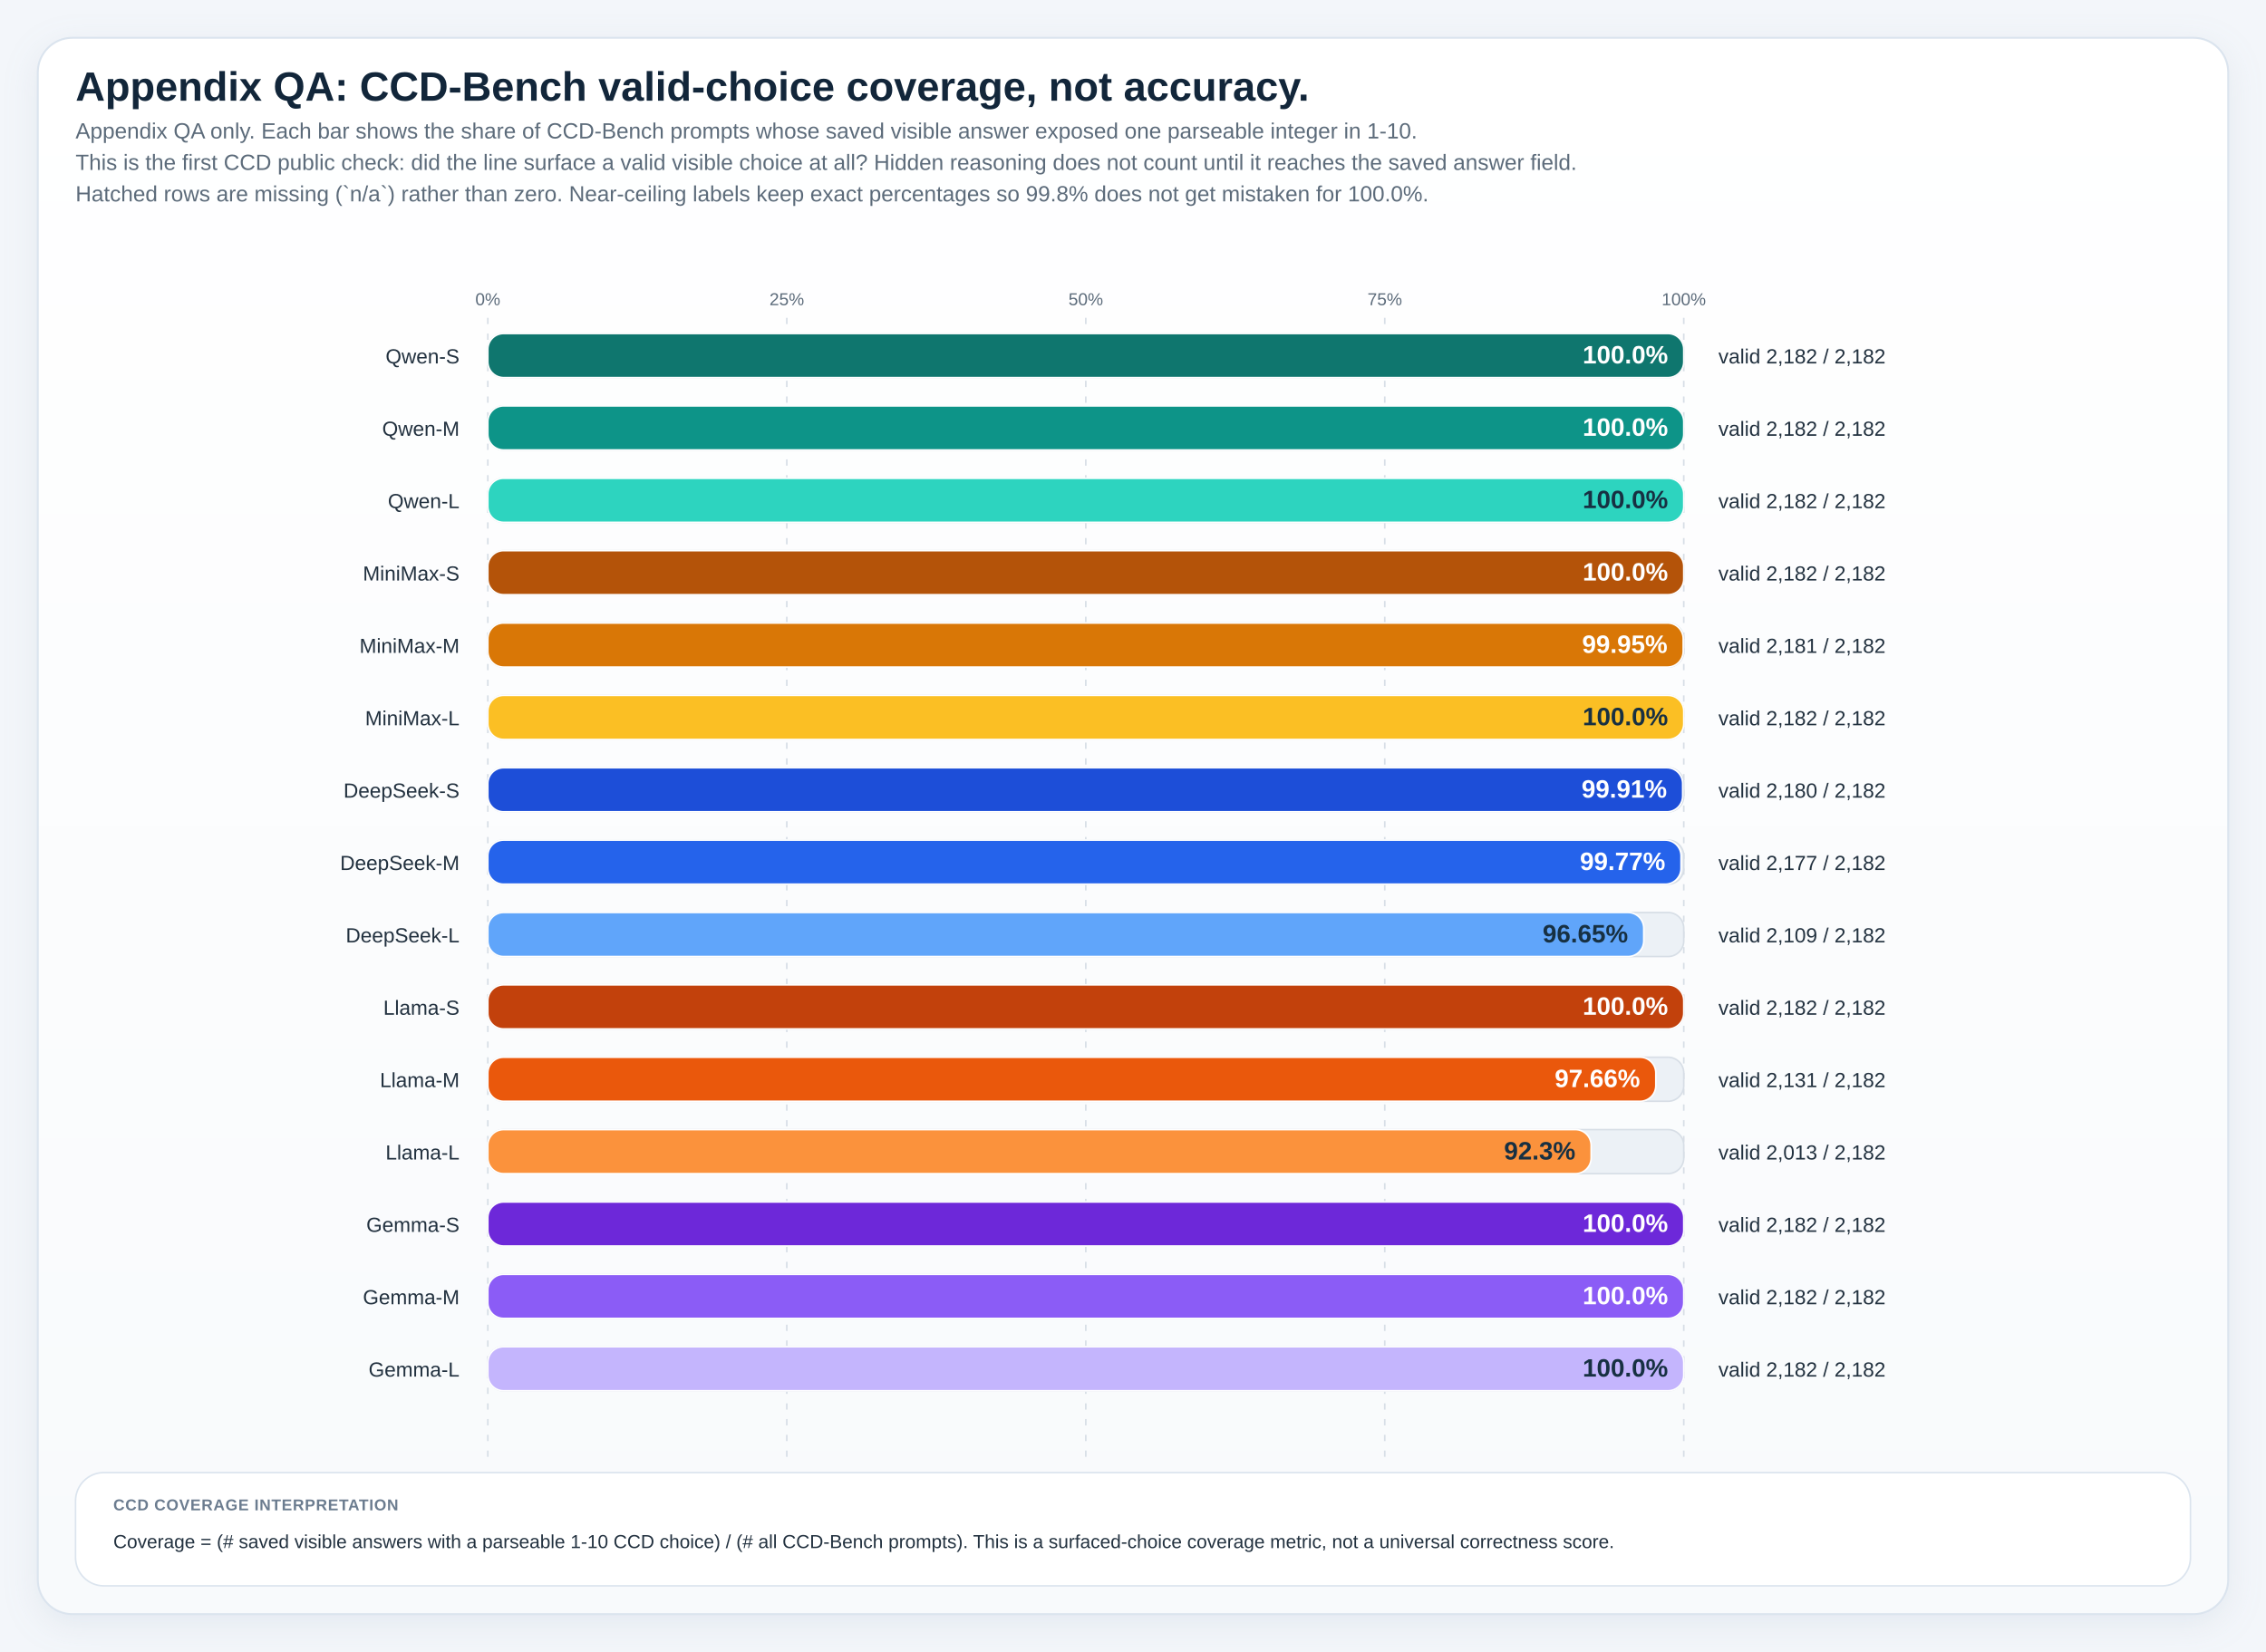
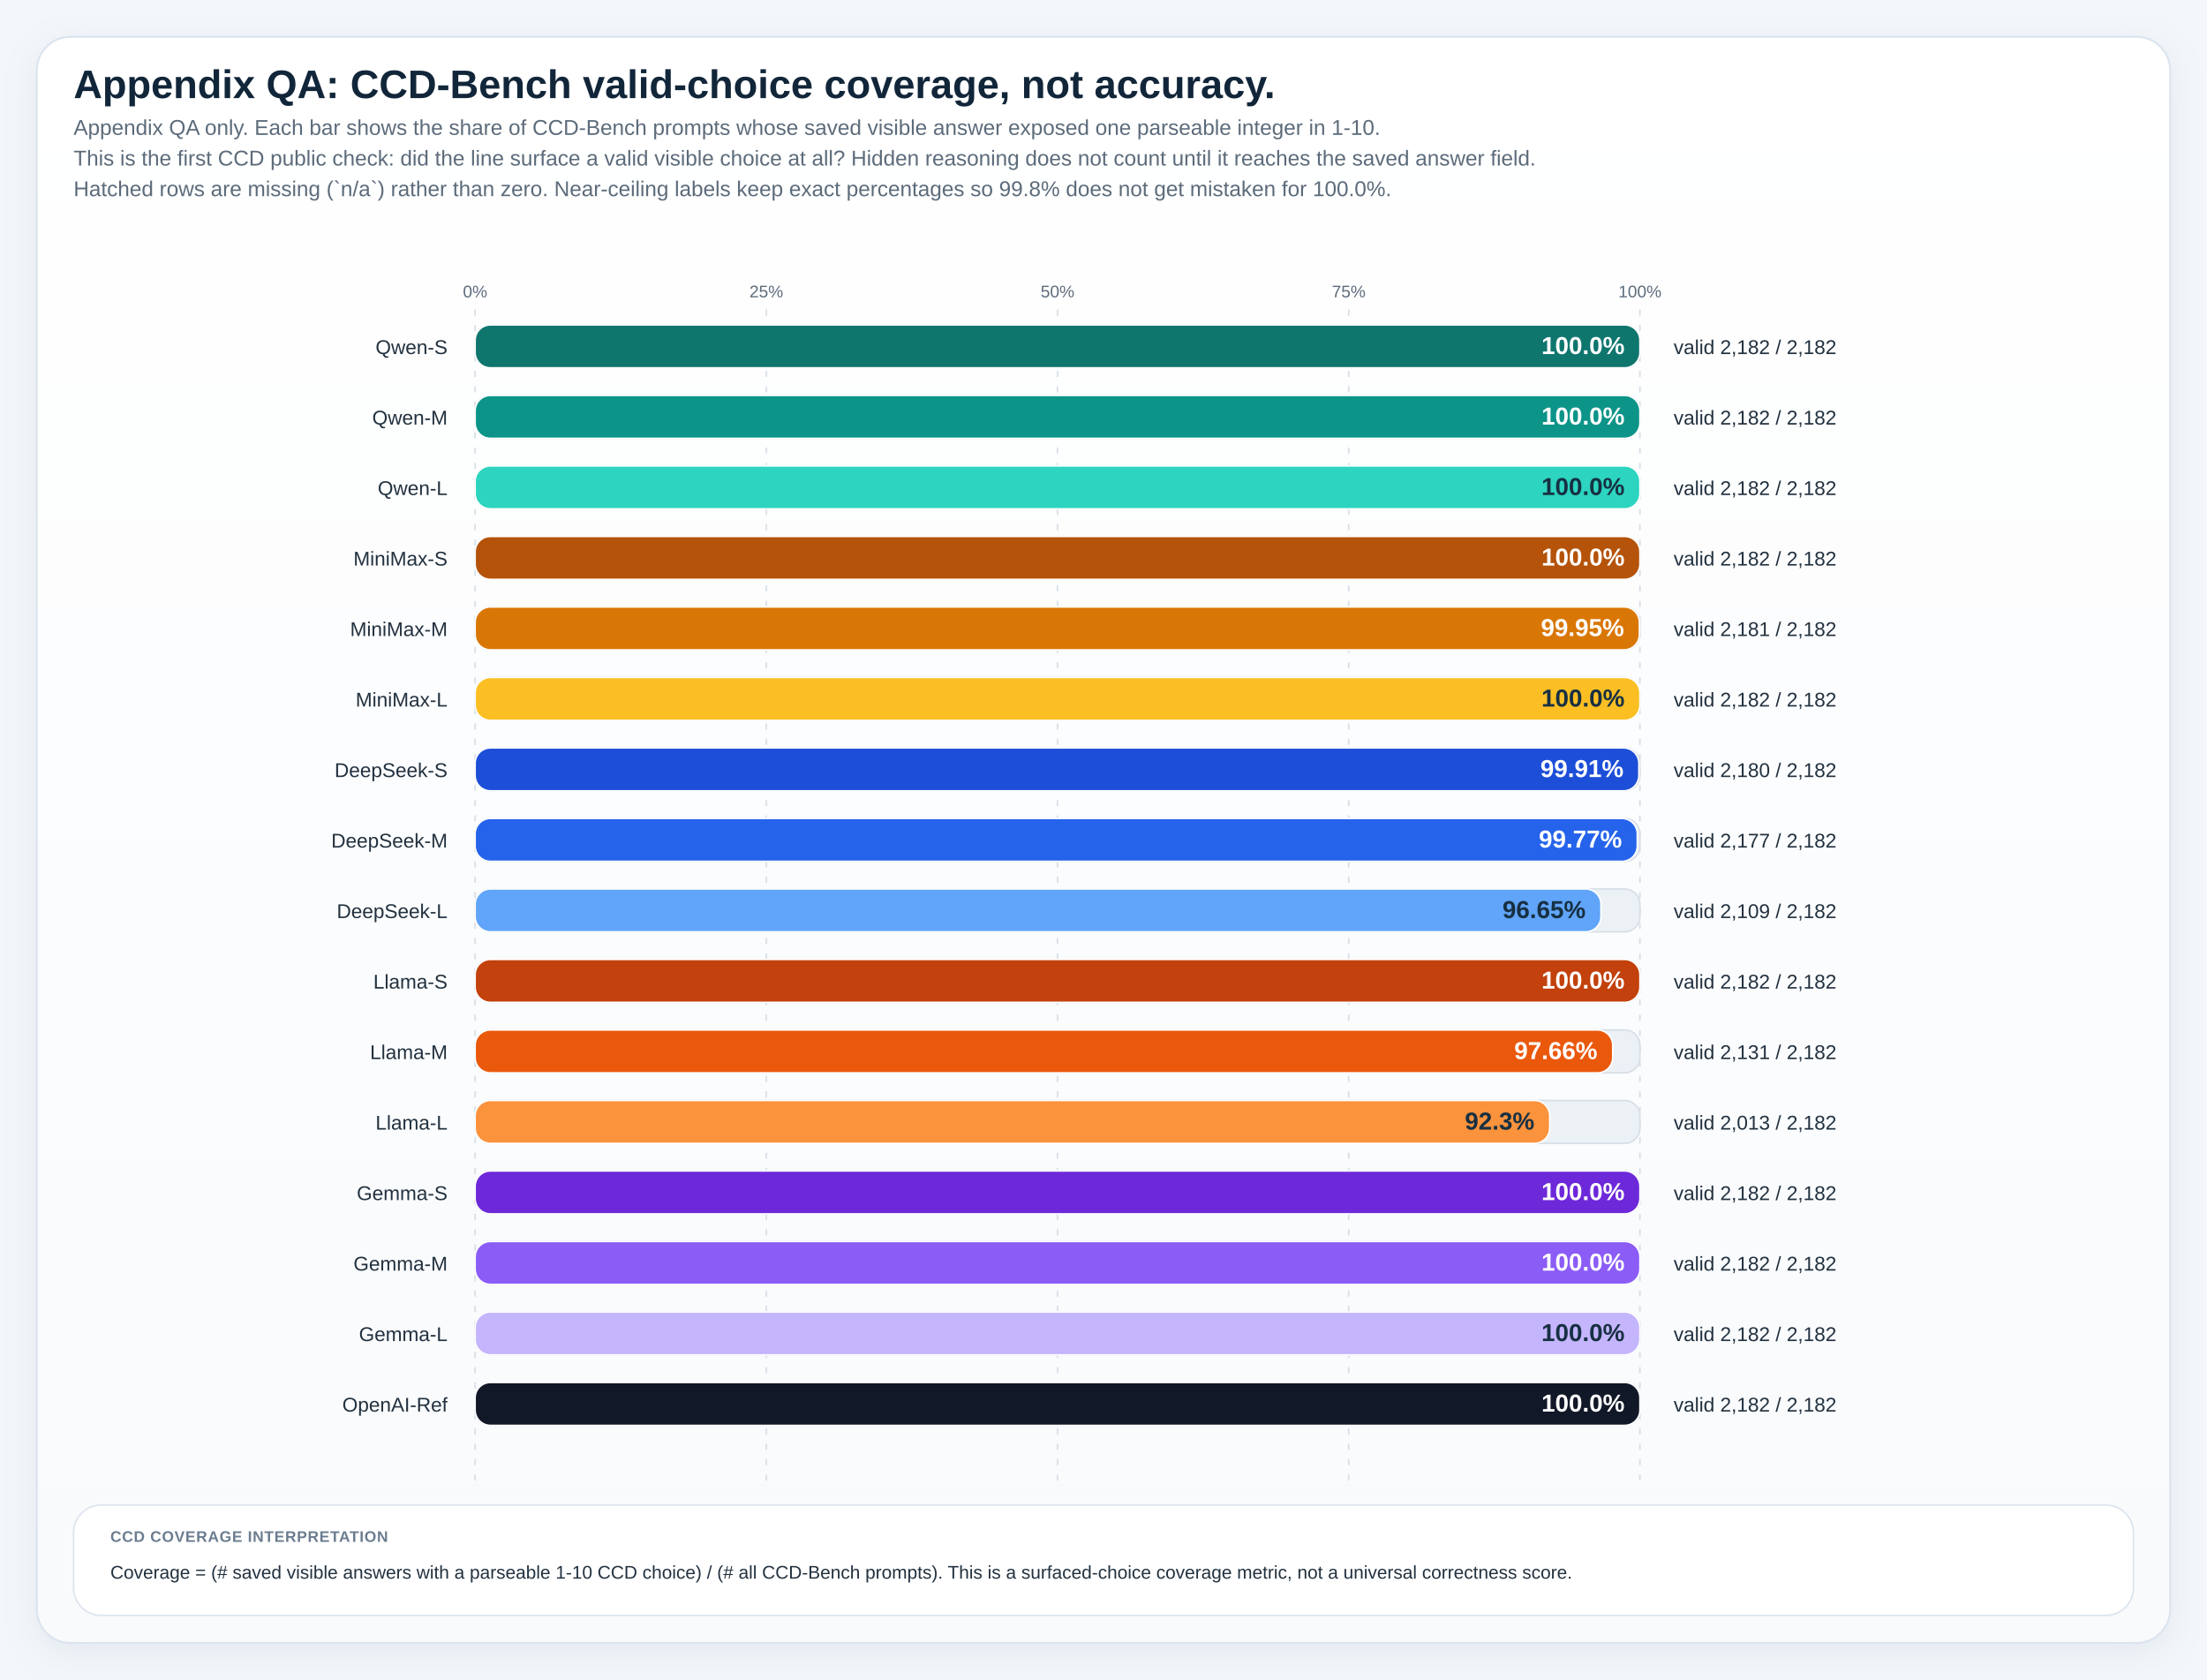
- <svg xmlns="http://www.w3.org/2000/svg" viewBox="0 0 1440 1050" role="img" preserveAspectRatio="xMidYMin meet" style="max-width:100%;height:auto">
+ <svg xmlns="http://www.w3.org/2000/svg" viewBox="0 0 1440 1096" role="img" preserveAspectRatio="xMidYMin meet" style="max-width:100%;height:auto">
  <defs>
    <linearGradient id="panelGradient" x1="0" x2="0" y1="0" y2="1">
      <stop offset="0%" stop-color="#ffffff" />
      <stop offset="100%" stop-color="#f8fafc" />
    </linearGradient>
    <pattern id="diagonalHatch" width="8" height="8" patternUnits="userSpaceOnUse" patternTransform="rotate(45)">
      <line x1="0" y1="0" x2="0" y2="8" stroke="#cdd6e1" stroke-width="3" />
    </pattern>
    <filter id="softShadow" x="-20%" y="-20%" width="140%" height="140%">
      <feDropShadow dx="0" dy="6" stdDeviation="10" flood-color="#9fb0c2" flood-opacity="0.18" />
    </filter>
    <style>
.canvas { fill: #f3f6fa; }
.title { font: 700 26px 'IBM Plex Sans', 'Helvetica Neue', Arial, sans-serif; fill: #12263a; }
.subtitle { font: 400 14px 'IBM Plex Sans', 'Helvetica Neue', Arial, sans-serif; fill: #5c6b7a; }
.axis { font: 600 14px 'IBM Plex Sans', 'Helvetica Neue', Arial, sans-serif; fill: #22313f; }
.label { font: 500 13px 'IBM Plex Sans', 'Helvetica Neue', Arial, sans-serif; fill: #22313f; }
.metric { font: 700 20px 'IBM Plex Sans', 'Helvetica Neue', Arial, sans-serif; fill: #12263a; }
.celltext { font: 700 16px 'IBM Plex Sans', 'Helvetica Neue', Arial, sans-serif; fill: #ffffff; }
.celltext-dark { font: 700 16px 'IBM Plex Sans', 'Helvetica Neue', Arial, sans-serif; fill: #173042; }
.cellsub { font: 500 11px 'IBM Plex Sans', 'Helvetica Neue', Arial, sans-serif; fill: rgba(255,255,255,0.88); }
.cellsub-dark { font: 600 11px 'IBM Plex Sans', 'Helvetica Neue', Arial, sans-serif; fill: #385062; }
.body { font: 500 12px 'IBM Plex Sans', 'Helvetica Neue', Arial, sans-serif; fill: #22313f; }
.small { font: 500 11px 'IBM Plex Sans', 'Helvetica Neue', Arial, sans-serif; fill: #5c6b7a; }
.tiny { font: 600 10px 'IBM Plex Sans', 'Helvetica Neue', Arial, sans-serif; fill: #6b7c8f; letter-spacing: 0.04em; }
.grid { fill: #ffffff; stroke: #d7dee6; stroke-width: 1.25; }
.panel { fill: url(#panelGradient); stroke: #dbe4ee; stroke-width: 1.25; filter: url(#softShadow); }
.subpanel { fill: #ffffff; stroke: #e2e8f0; stroke-width: 1; }
.legend-card { fill: #ffffff; stroke: #dbe4ee; stroke-width: 1; }
.guide { stroke: #d7dee6; stroke-width: 1; stroke-dasharray: 4 6; }
.baseline { stroke: #aab7c6; stroke-width: 1.1; }
.muted-cell { fill: #eef2f7; stroke: #d7dee6; stroke-width: 1; }
.muted-bar { fill: #ecf1f6; stroke: #d7dee6; stroke-width: 1; }
.outline { stroke: rgba(255,255,255,0.9); stroke-width: 1; }
</style>
  </defs>
-   <rect x="0" y="0" width="1440" height="1050" class="canvas" />
-   <rect x="24" y="24" width="1392" height="1002" rx="22" class="panel" />
+   <rect x="0" y="0" width="1440" height="1096" class="canvas" />
+   <rect x="24" y="24" width="1392" height="1048" rx="22" class="panel" />
  <text x="48" y="64" class="title">Appendix QA: CCD-Bench valid-choice coverage, not accuracy.</text>
  <text x="48" y="88" class="subtitle">Appendix QA only. Each bar shows the share of CCD-Bench prompts whose saved visible answer exposed one parseable integer in 1-10.</text>
  <text x="48" y="108" class="subtitle">This is the first CCD public check: did the line surface a valid visible choice at all? Hidden reasoning does not count until it reaches the saved answer field.</text>
  <text x="48" y="128" class="subtitle">Hatched rows are missing (`n/a`) rather than zero. Near-ceiling labels keep exact percentages so 99.8% does not get mistaken for 100.0%.</text>
-   <line x1="310.00" y1="202" x2="310.00" y2="926" class="guide" />
+   <line x1="310.00" y1="202" x2="310.00" y2="972" class="guide" />
  <text x="310.00" y="194" text-anchor="middle" class="small">0%</text>
-   <line x1="500.00" y1="202" x2="500.00" y2="926" class="guide" />
+   <line x1="500.00" y1="202" x2="500.00" y2="972" class="guide" />
  <text x="500.00" y="194" text-anchor="middle" class="small">25%</text>
-   <line x1="690.00" y1="202" x2="690.00" y2="926" class="guide" />
+   <line x1="690.00" y1="202" x2="690.00" y2="972" class="guide" />
  <text x="690.00" y="194" text-anchor="middle" class="small">50%</text>
-   <line x1="880.00" y1="202" x2="880.00" y2="926" class="guide" />
+   <line x1="880.00" y1="202" x2="880.00" y2="972" class="guide" />
  <text x="880.00" y="194" text-anchor="middle" class="small">75%</text>
-   <line x1="1070.00" y1="202" x2="1070.00" y2="926" class="guide" />
+   <line x1="1070.00" y1="202" x2="1070.00" y2="972" class="guide" />
  <text x="1070.00" y="194" text-anchor="middle" class="small">100%</text>
  <text x="292" y="231.00" text-anchor="end" class="label">Qwen-S</text>
  <rect x="310" y="212" width="760" height="28" rx="10" class="muted-bar" />
  <rect x="310" y="212" width="760.00" height="28" rx="10" fill="#0f766e" stroke="#ffffff" stroke-width="1" />
  <text x="1060.00" y="231.00" text-anchor="end" class="celltext">100.0%</text>
  <text x="1092" y="231.00" class="label">valid 2,182 / 2,182</text>
  <text x="292" y="277.00" text-anchor="end" class="label">Qwen-M</text>
  <rect x="310" y="258" width="760" height="28" rx="10" class="muted-bar" />
  <rect x="310" y="258" width="760.00" height="28" rx="10" fill="#0d9488" stroke="#ffffff" stroke-width="1" />
  <text x="1060.00" y="277.00" text-anchor="end" class="celltext">100.0%</text>
  <text x="1092" y="277.00" class="label">valid 2,182 / 2,182</text>
  <text x="292" y="323.00" text-anchor="end" class="label">Qwen-L</text>
  <rect x="310" y="304" width="760" height="28" rx="10" class="muted-bar" />
  <rect x="310" y="304" width="760.00" height="28" rx="10" fill="#2dd4bf" stroke="#ffffff" stroke-width="1" />
  <text x="1060.00" y="323.00" text-anchor="end" class="celltext-dark">100.0%</text>
  <text x="1092" y="323.00" class="label">valid 2,182 / 2,182</text>
  <text x="292" y="369.00" text-anchor="end" class="label">MiniMax-S</text>
  <rect x="310" y="350" width="760" height="28" rx="10" class="muted-bar" />
  <rect x="310" y="350" width="760.00" height="28" rx="10" fill="#b45309" stroke="#ffffff" stroke-width="1" />
  <text x="1060.00" y="369.00" text-anchor="end" class="celltext">100.0%</text>
  <text x="1092" y="369.00" class="label">valid 2,182 / 2,182</text>
  <text x="292" y="415.00" text-anchor="end" class="label">MiniMax-M</text>
  <rect x="310" y="396" width="760" height="28" rx="10" class="muted-bar" />
  <rect x="310" y="396" width="759.65" height="28" rx="10" fill="#d97706" stroke="#ffffff" stroke-width="1" />
  <text x="1059.65" y="415.00" text-anchor="end" class="celltext">99.95%</text>
  <text x="1092" y="415.00" class="label">valid 2,181 / 2,182</text>
  <text x="292" y="461.00" text-anchor="end" class="label">MiniMax-L</text>
  <rect x="310" y="442" width="760" height="28" rx="10" class="muted-bar" />
  <rect x="310" y="442" width="760.00" height="28" rx="10" fill="#fbbf24" stroke="#ffffff" stroke-width="1" />
  <text x="1060.00" y="461.00" text-anchor="end" class="celltext-dark">100.0%</text>
  <text x="1092" y="461.00" class="label">valid 2,182 / 2,182</text>
  <text x="292" y="507.00" text-anchor="end" class="label">DeepSeek-S</text>
  <rect x="310" y="488" width="760" height="28" rx="10" class="muted-bar" />
  <rect x="310" y="488" width="759.30" height="28" rx="10" fill="#1d4ed8" stroke="#ffffff" stroke-width="1" />
  <text x="1059.30" y="507.00" text-anchor="end" class="celltext">99.91%</text>
  <text x="1092" y="507.00" class="label">valid 2,180 / 2,182</text>
  <text x="292" y="553.00" text-anchor="end" class="label">DeepSeek-M</text>
  <rect x="310" y="534" width="760" height="28" rx="10" class="muted-bar" />
  <rect x="310" y="534" width="758.26" height="28" rx="10" fill="#2563eb" stroke="#ffffff" stroke-width="1" />
  <text x="1058.26" y="553.00" text-anchor="end" class="celltext">99.77%</text>
  <text x="1092" y="553.00" class="label">valid 2,177 / 2,182</text>
  <text x="292" y="599.00" text-anchor="end" class="label">DeepSeek-L</text>
  <rect x="310" y="580" width="760" height="28" rx="10" class="muted-bar" />
  <rect x="310" y="580" width="734.57" height="28" rx="10" fill="#60a5fa" stroke="#ffffff" stroke-width="1" />
  <text x="1034.57" y="599.00" text-anchor="end" class="celltext-dark">96.65%</text>
  <text x="1092" y="599.00" class="label">valid 2,109 / 2,182</text>
  <text x="292" y="645.00" text-anchor="end" class="label">Llama-S</text>
  <rect x="310" y="626" width="760" height="28" rx="10" class="muted-bar" />
  <rect x="310" y="626" width="760.00" height="28" rx="10" fill="#c2410c" stroke="#ffffff" stroke-width="1" />
  <text x="1060.00" y="645.00" text-anchor="end" class="celltext">100.0%</text>
  <text x="1092" y="645.00" class="label">valid 2,182 / 2,182</text>
  <text x="292" y="691.00" text-anchor="end" class="label">Llama-M</text>
  <rect x="310" y="672" width="760" height="28" rx="10" class="muted-bar" />
  <rect x="310" y="672" width="742.24" height="28" rx="10" fill="#ea580c" stroke="#ffffff" stroke-width="1" />
  <text x="1042.24" y="691.00" text-anchor="end" class="celltext">97.66%</text>
  <text x="1092" y="691.00" class="label">valid 2,131 / 2,182</text>
  <text x="292" y="737.00" text-anchor="end" class="label">Llama-L</text>
  <rect x="310" y="718" width="760" height="28" rx="10" class="muted-bar" />
  <rect x="310" y="718" width="701.14" height="28" rx="10" fill="#fb923c" stroke="#ffffff" stroke-width="1" />
  <text x="1001.14" y="737.00" text-anchor="end" class="celltext-dark">92.3%</text>
  <text x="1092" y="737.00" class="label">valid 2,013 / 2,182</text>
  <text x="292" y="783.00" text-anchor="end" class="label">Gemma-S</text>
  <rect x="310" y="764" width="760" height="28" rx="10" class="muted-bar" />
  <rect x="310" y="764" width="760.00" height="28" rx="10" fill="#6d28d9" stroke="#ffffff" stroke-width="1" />
  <text x="1060.00" y="783.00" text-anchor="end" class="celltext">100.0%</text>
  <text x="1092" y="783.00" class="label">valid 2,182 / 2,182</text>
  <text x="292" y="829.00" text-anchor="end" class="label">Gemma-M</text>
  <rect x="310" y="810" width="760" height="28" rx="10" class="muted-bar" />
  <rect x="310" y="810" width="760.00" height="28" rx="10" fill="#8b5cf6" stroke="#ffffff" stroke-width="1" />
  <text x="1060.00" y="829.00" text-anchor="end" class="celltext">100.0%</text>
  <text x="1092" y="829.00" class="label">valid 2,182 / 2,182</text>
  <text x="292" y="875.00" text-anchor="end" class="label">Gemma-L</text>
  <rect x="310" y="856" width="760" height="28" rx="10" class="muted-bar" />
  <rect x="310" y="856" width="760.00" height="28" rx="10" fill="#c4b5fd" stroke="#ffffff" stroke-width="1" />
  <text x="1060.00" y="875.00" text-anchor="end" class="celltext-dark">100.0%</text>
  <text x="1092" y="875.00" class="label">valid 2,182 / 2,182</text>
-   <rect x="48" y="936" width="1344" height="72" rx="18" class="legend-card" />
-   <text x="72" y="960" class="tiny">CCD COVERAGE INTERPRETATION</text>
-   <text x="72" y="984" class="body">Coverage = (# saved visible answers with a parseable 1-10 CCD choice) / (# all CCD-Bench prompts). This is a surfaced-choice coverage metric, not a universal correctness score.</text>
+   <text x="292" y="921.00" text-anchor="end" class="label">OpenAI-Ref</text>
+   <rect x="310" y="902" width="760" height="28" rx="10" class="muted-bar" />
+   <rect x="310" y="902" width="760.00" height="28" rx="10" fill="#111827" stroke="#ffffff" stroke-width="1" />
+   <text x="1060.00" y="921.00" text-anchor="end" class="celltext">100.0%</text>
+   <text x="1092" y="921.00" class="label">valid 2,182 / 2,182</text>
+   <rect x="48" y="982" width="1344" height="72" rx="18" class="legend-card" />
+   <text x="72" y="1006" class="tiny">CCD COVERAGE INTERPRETATION</text>
+   <text x="72" y="1030" class="body">Coverage = (# saved visible answers with a parseable 1-10 CCD choice) / (# all CCD-Bench prompts). This is a surfaced-choice coverage metric, not a universal correctness score.</text>
</svg>
